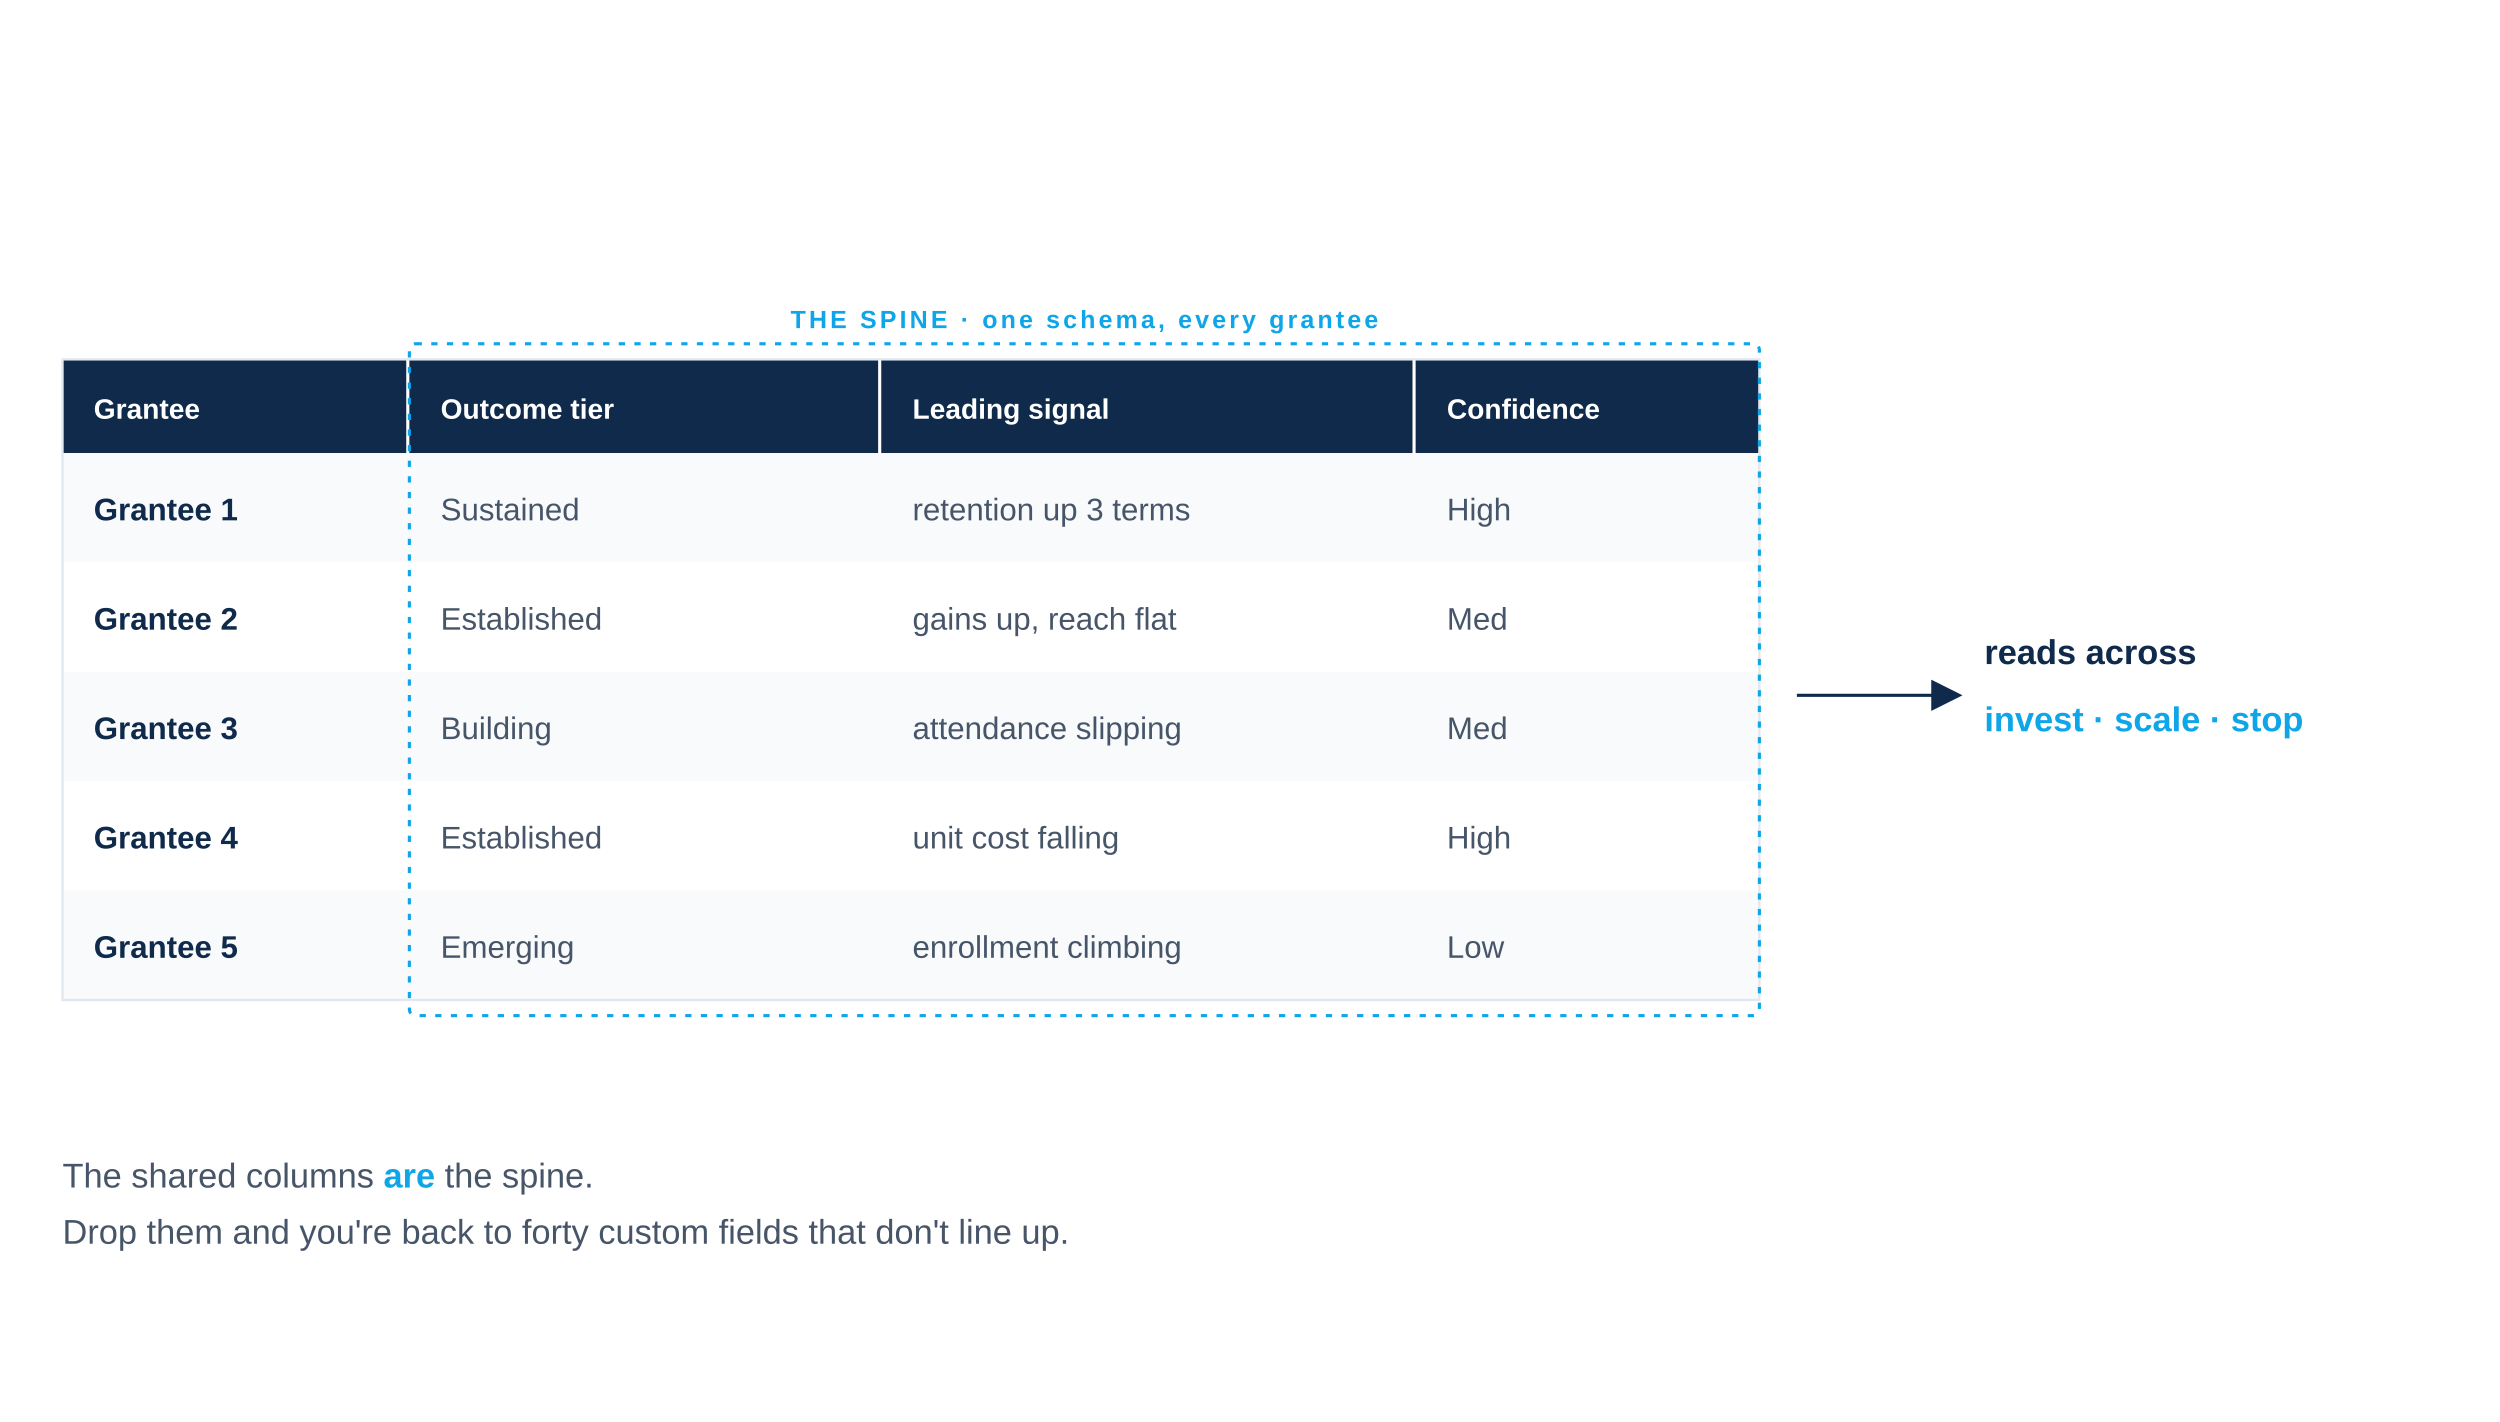
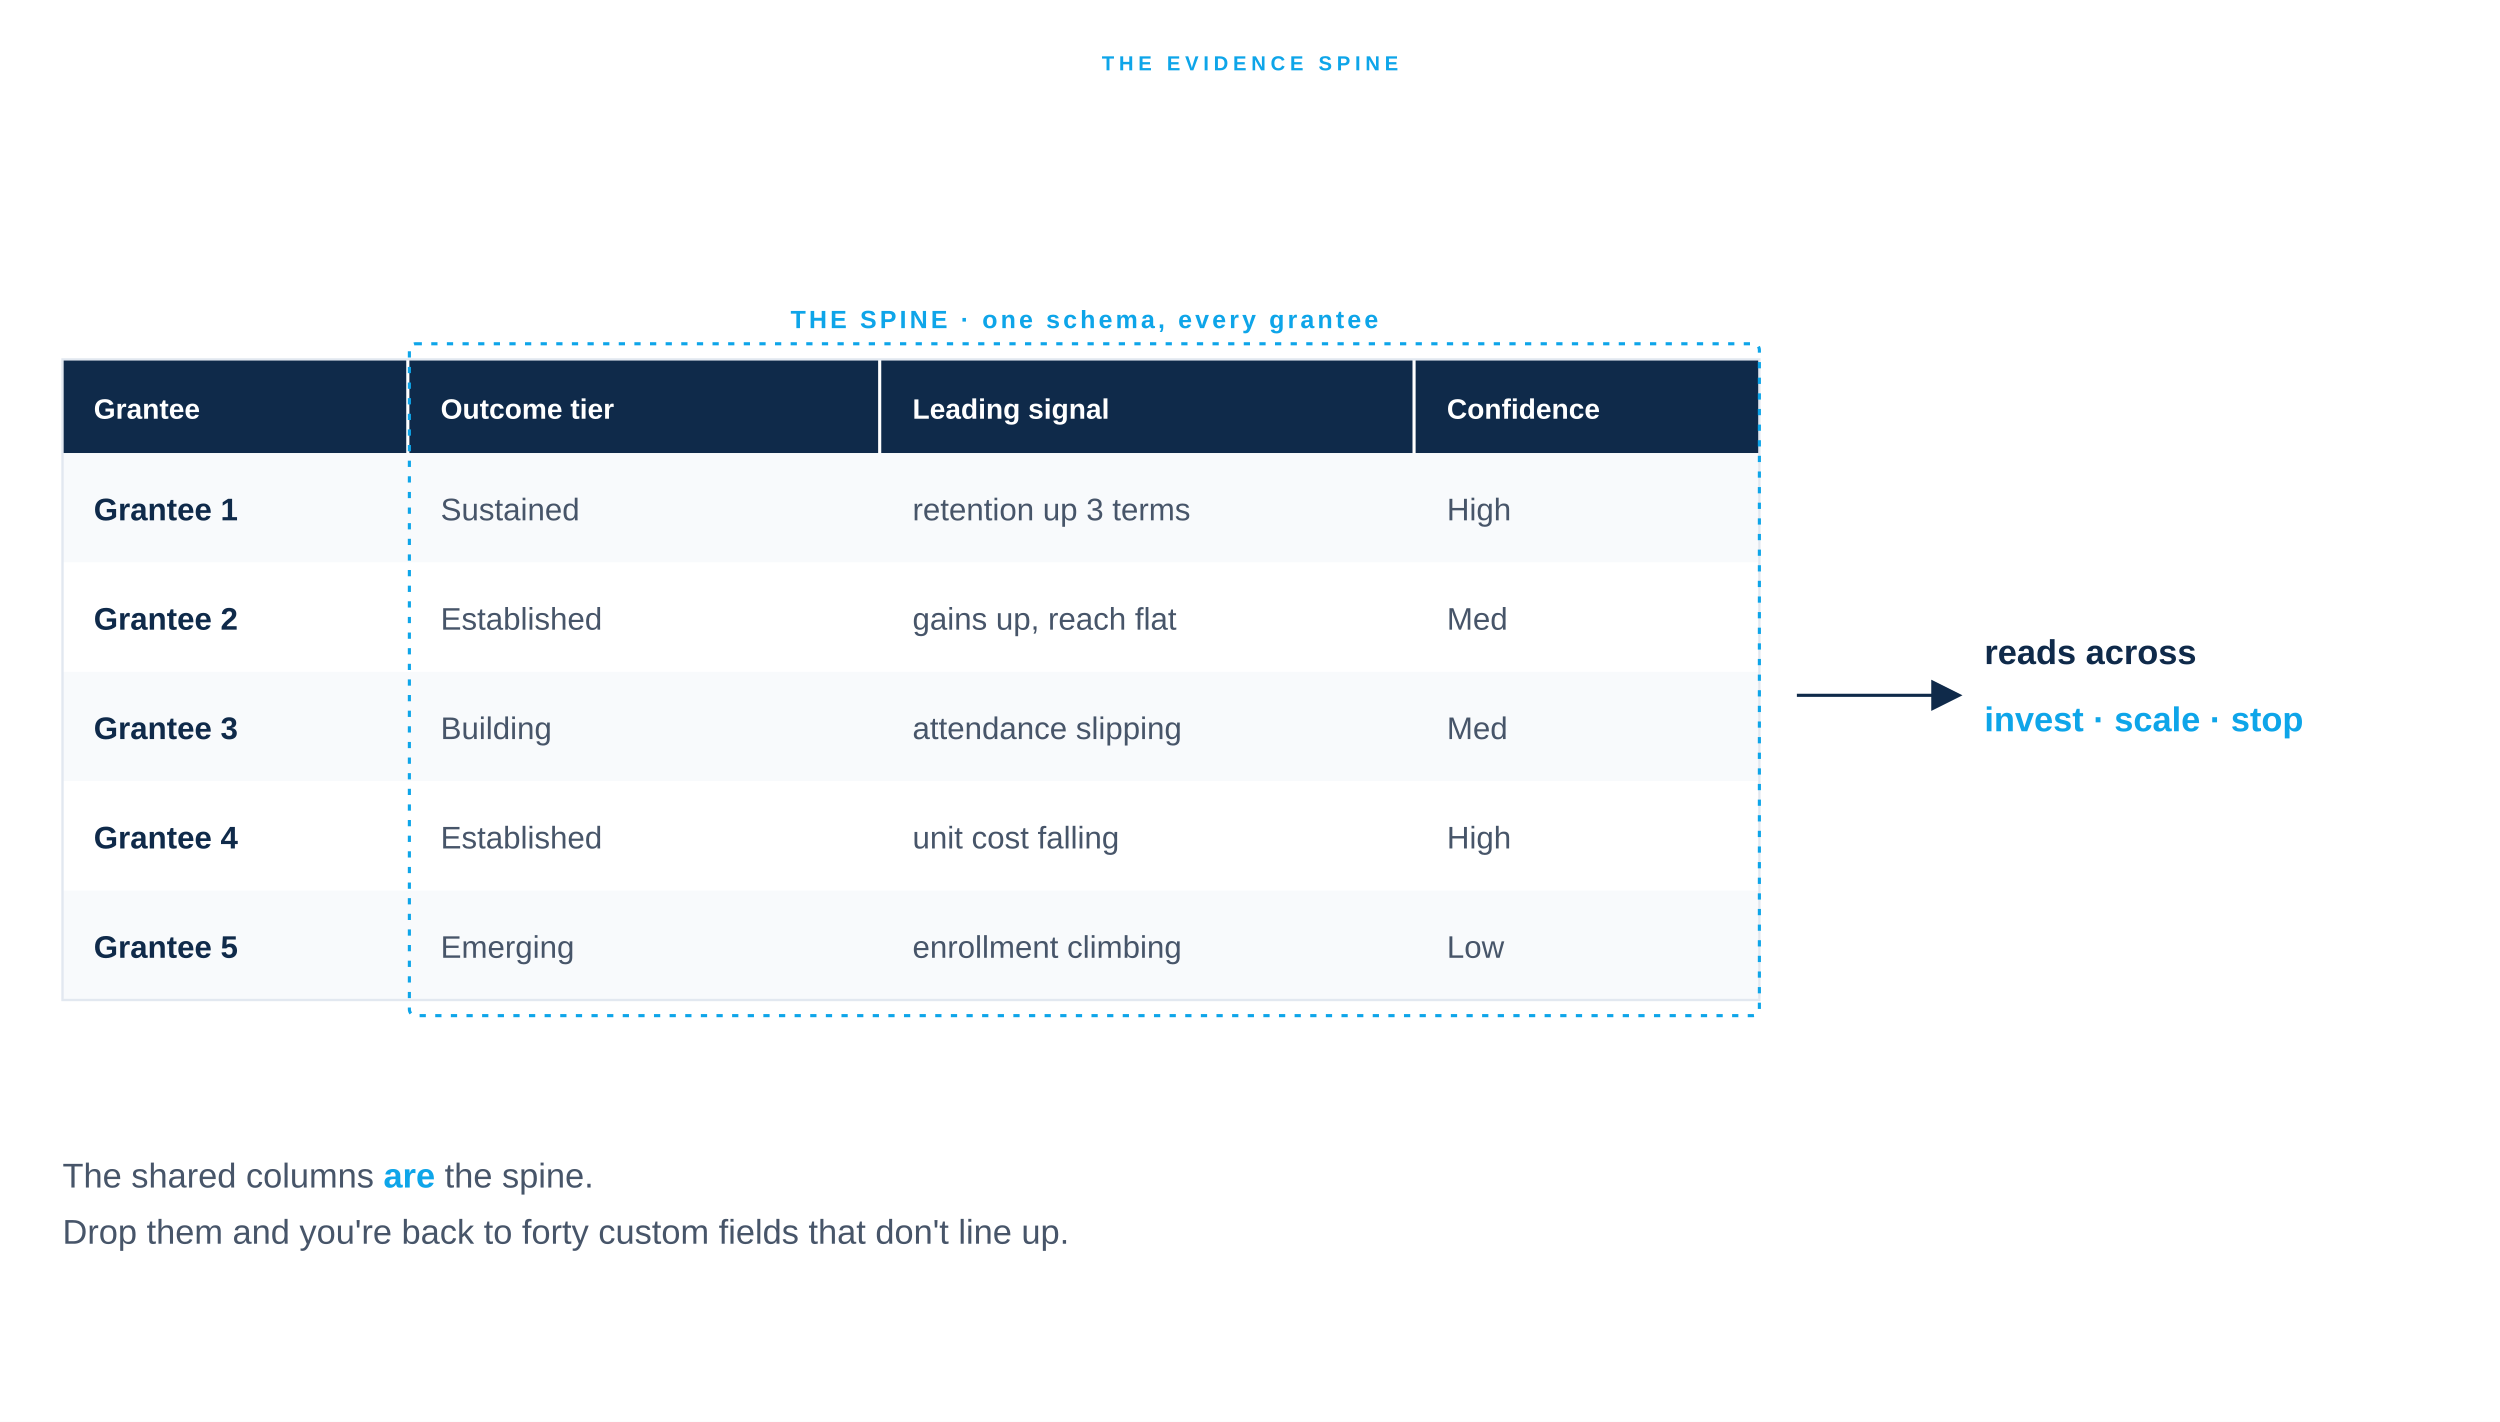
<svg xmlns="http://www.w3.org/2000/svg" viewBox="0 -110 1600 910" role="img" aria-labelledby="t">
  <rect x="0" y="-110" width="1600" height="910" fill="#FFFFFF" />
+   <text x="800" y="-65" font-family="-apple-system, BlinkMacSystemFont, 'Helvetica Neue', Arial, sans-serif" font-size="13" font-weight="600" fill="#0EA5E9" letter-spacing="3" text-anchor="middle">THE EVIDENCE SPINE</text>
  <g font-family="-apple-system, BlinkMacSystemFont, 'Helvetica Neue', Arial, sans-serif">
    <rect x="40" y="120" width="220" height="60" fill="#0F2A4A" />
    <rect x="262" y="120" width="300" height="60" fill="#0F2A4A" />
    <rect x="564" y="120" width="340" height="60" fill="#0F2A4A" />
    <rect x="906" y="120" width="220" height="60" fill="#0F2A4A" />
    <text x="60" y="158" font-size="18" fill="#FFFFFF" font-weight="600">Grantee</text>
    <text x="282" y="158" font-size="18" fill="#FFFFFF" font-weight="600">Outcome tier</text>
    <text x="584" y="158" font-size="18" fill="#FFFFFF" font-weight="600">Leading signal</text>
    <text x="926" y="158" font-size="18" fill="#FFFFFF" font-weight="600">Confidence</text>
    <g font-size="20" fill="#475569">
      <rect x="40" y="180" width="1086" height="70" fill="#F8FAFC" />
      <text x="60" y="223" fill="#0F2A4A" font-weight="600">Grantee 1</text>
      <text x="282" y="223">Sustained</text>
      <text x="584" y="223">retention up 3 terms</text>
      <text x="926" y="223">High</text>
      <rect x="40" y="250" width="1086" height="70" fill="#FFFFFF" />
      <text x="60" y="293" fill="#0F2A4A" font-weight="600">Grantee 2</text>
      <text x="282" y="293">Established</text>
      <text x="584" y="293">gains up, reach flat</text>
      <text x="926" y="293">Med</text>
      <rect x="40" y="320" width="1086" height="70" fill="#F8FAFC" />
      <text x="60" y="363" fill="#0F2A4A" font-weight="600">Grantee 3</text>
      <text x="282" y="363">Building</text>
      <text x="584" y="363">attendance slipping</text>
      <text x="926" y="363">Med</text>
      <rect x="40" y="390" width="1086" height="70" fill="#FFFFFF" />
      <text x="60" y="433" fill="#0F2A4A" font-weight="600">Grantee 4</text>
      <text x="282" y="433">Established</text>
      <text x="584" y="433">unit cost falling</text>
      <text x="926" y="433">High</text>
      <rect x="40" y="460" width="1086" height="70" fill="#F8FAFC" />
      <text x="60" y="503" fill="#0F2A4A" font-weight="600">Grantee 5</text>
      <text x="282" y="503">Emerging</text>
      <text x="584" y="503">enrollment climbing</text>
      <text x="926" y="503">Low</text>
    </g>
    <rect x="40" y="120" width="1086" height="410" fill="none" stroke="#E2E8F0" stroke-width="1.5" />
    <rect x="262" y="110" width="864" height="430" rx="4" fill="none" stroke="#0EA5E9" stroke-width="2" stroke-dasharray="4 6" />
    <text x="694" y="100" font-size="16" letter-spacing="2" fill="#0EA5E9" font-weight="600" text-anchor="middle">THE SPINE  ·  one schema, every grantee</text>
    <path d="M1150 335 L1250 335" stroke="#0F2A4A" stroke-width="2" fill="none" marker-end="url(#a)" />
    <defs>
      <marker id="a" markerWidth="10" markerHeight="10" refX="7" refY="5" orient="auto">
        <path d="M0 0 L10 5 L0 10 z" fill="#0F2A4A" />
      </marker>
    </defs>
    <text x="1270" y="315" font-size="22" fill="#0F2A4A" font-weight="600">reads across</text>
    <text x="1270" y="358" font-size="22" fill="#0EA5E9" font-weight="600">invest · scale · stop</text>
    <text x="40" y="650" font-size="22" fill="#475569">The shared columns <tspan fill="#0EA5E9" font-weight="600">are</tspan> the spine.</text>
    <text x="40" y="686" font-size="22" fill="#475569">Drop them and you're back to forty custom fields that don't line up.</text>
  </g>
</svg>
